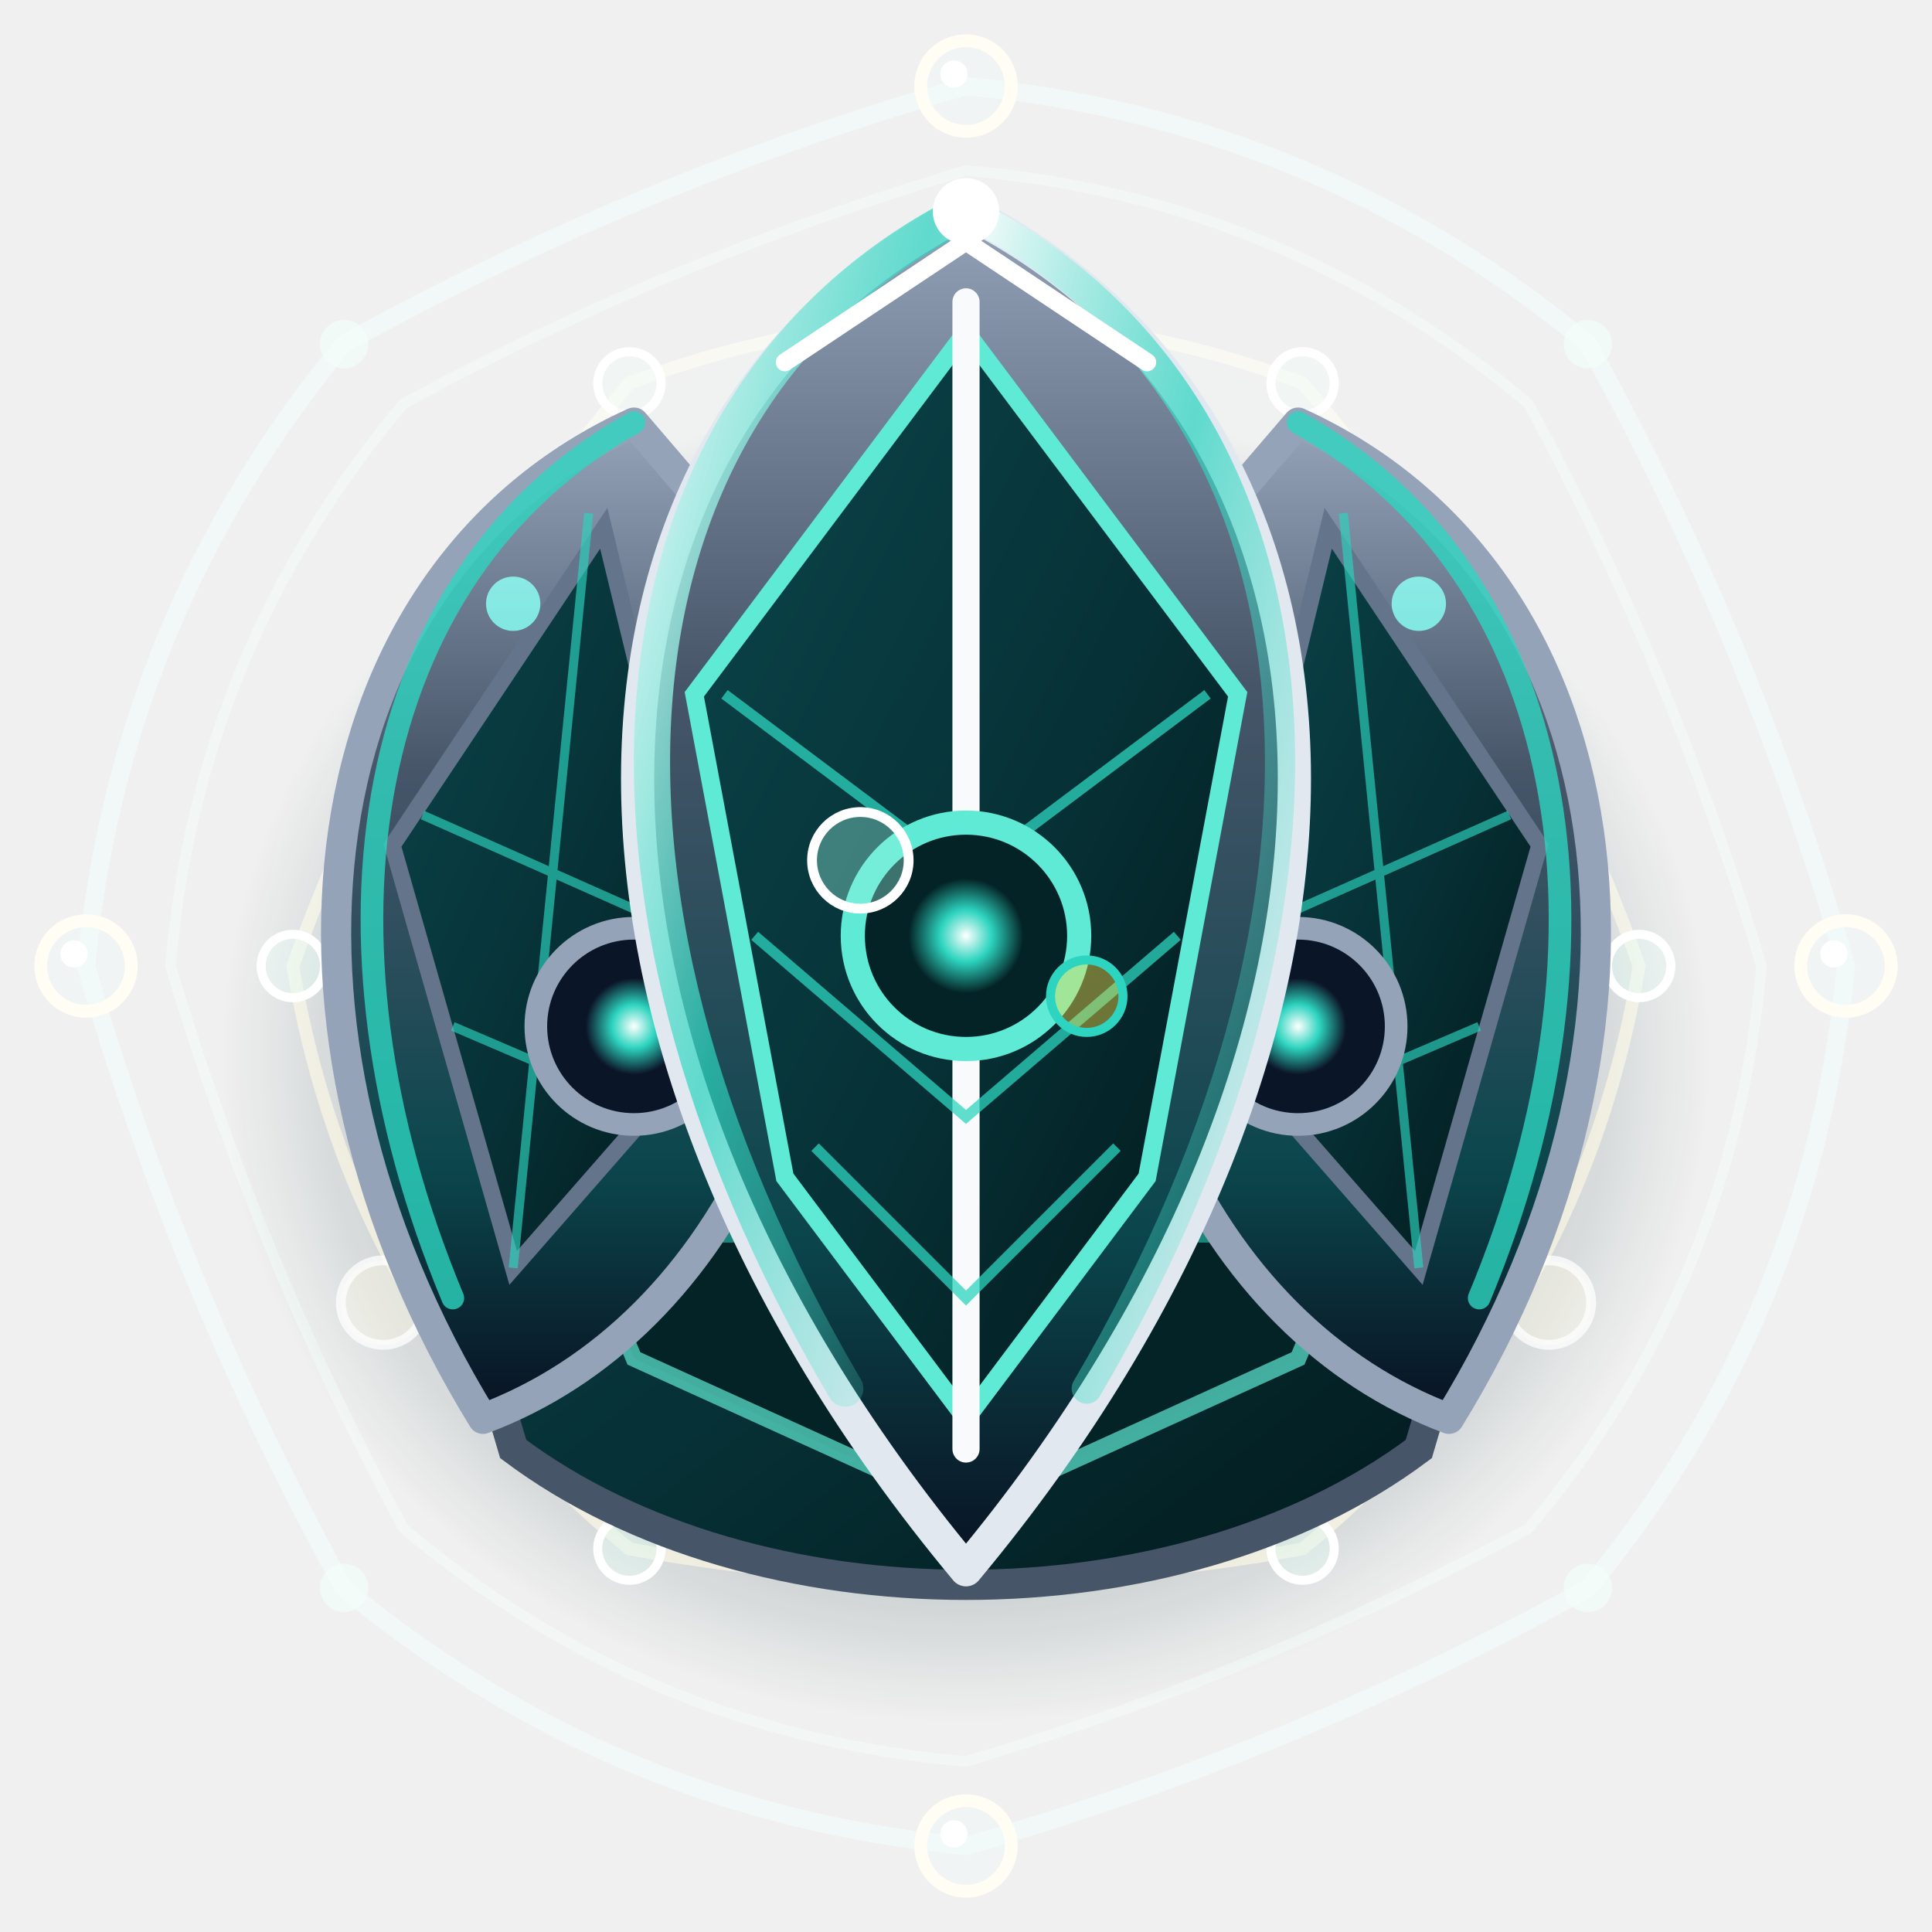
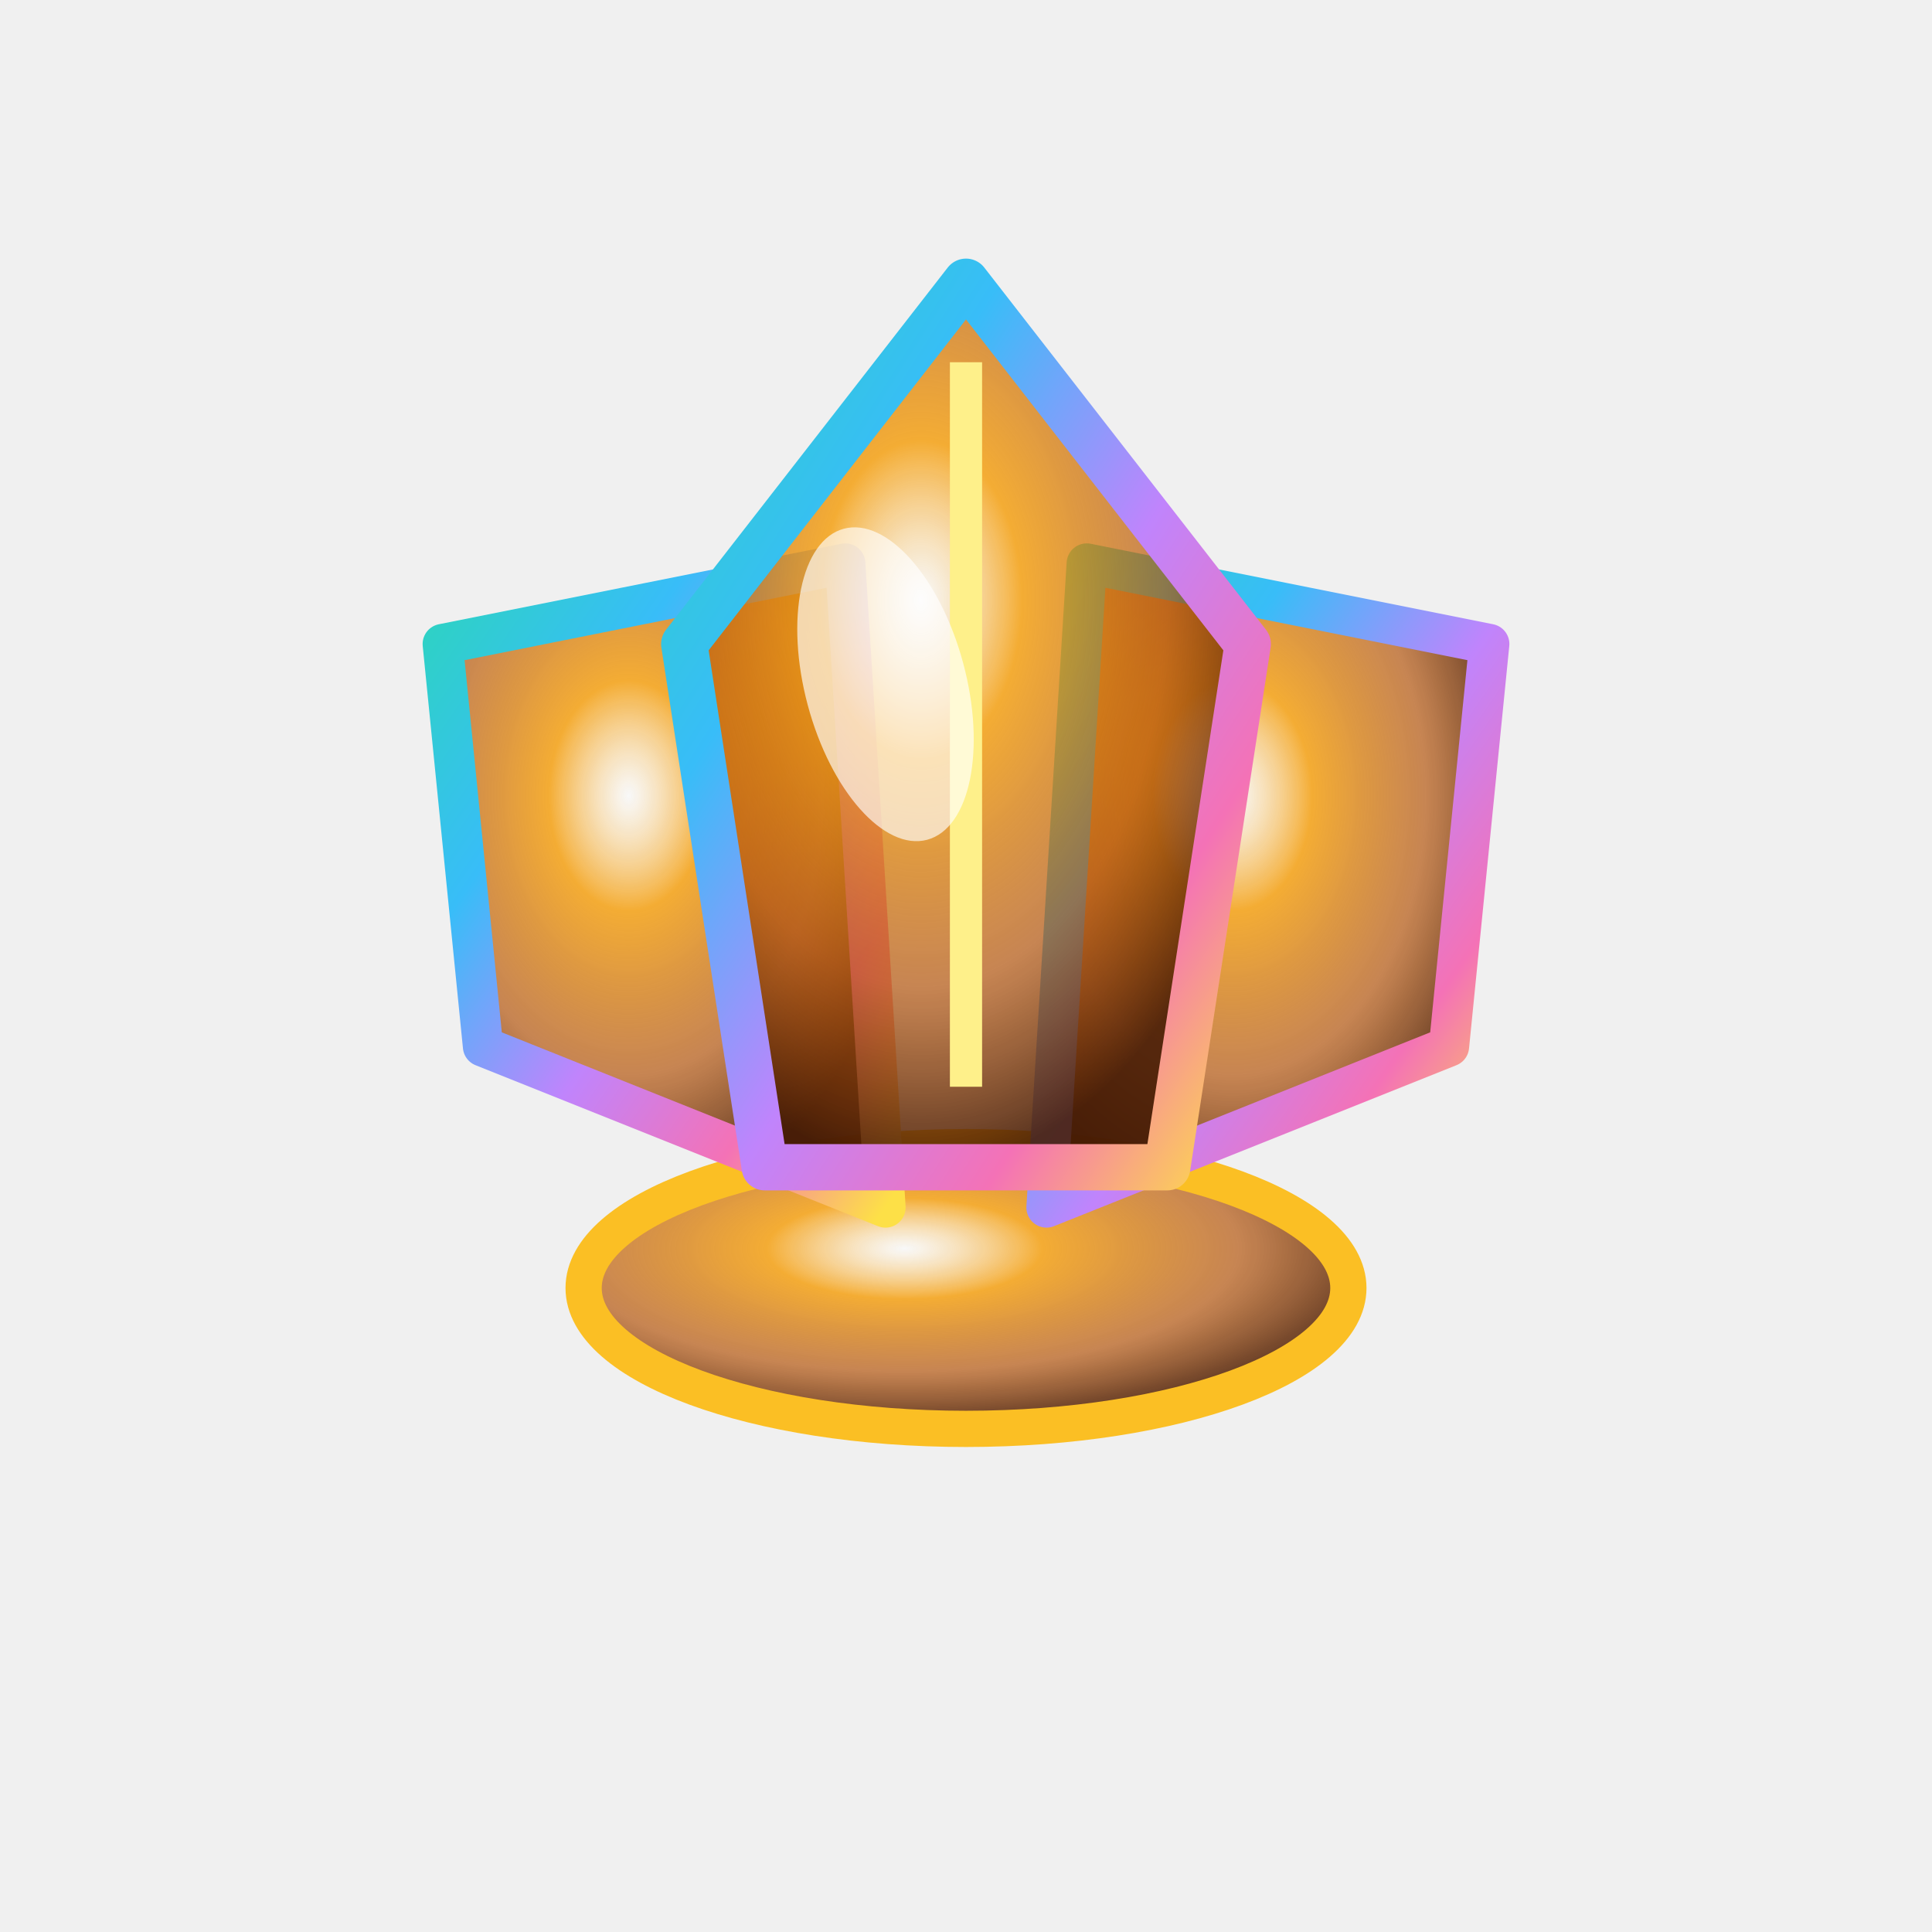
- <svg xmlns="http://www.w3.org/2000/svg" viewBox="0 0 128 128" fill="none" data-rig-id="util-scales-lv1-rig" data-root-anchor="64,64" data-has-aura="true">
+ <svg xmlns="http://www.w3.org/2000/svg" viewBox="0 0 96 96" width="100%" height="100%" data-rig-id="util-scales-lv1-rig">
  <defs>
-     <radialGradient id="us1-cast-shadow" cx="50%" cy="50%" r="50%">
-       <stop offset="0%" stop-color="#021317" stop-opacity="0.65" />
-       <stop offset="62%" stop-color="#03181c" stop-opacity="0.28" />
-       <stop offset="100%" stop-color="#03181c" stop-opacity="0" />
+     <radialGradient id="usc-jelly" cx="42%" cy="36%" r="64%">
+       <stop offset="0%" stop-color="#ffffff" stop-opacity="0.54" />
+       <stop offset="28%" stop-color="#f59e0b" stop-opacity="0.82" />
+       <stop offset="68%" stop-color="#b45309" stop-opacity="0.68" />
+       <stop offset="100%" stop-color="#451a03" stop-opacity="0.88" />
    </radialGradient>
-     <radialGradient id="us1-aura-field" cx="50%" cy="50%" r="50%">
-       <stop offset="0%" stop-color="#5eead4" stop-opacity="0.26" />
-       <stop offset="60%" stop-color="#0d9488" stop-opacity="0.10" />
-       <stop offset="100%" stop-color="#03181c" stop-opacity="0" />
+     <radialGradient id="usc-core" cx="45%" cy="40%" r="55%">
+       <stop offset="0%" stop-color="#ffffff" stop-opacity="0.96" />
+       <stop offset="38%" stop-color="#fde047" stop-opacity="0.92" />
+       <stop offset="78%" stop-color="#f59e0b" stop-opacity="0.65" />
+       <stop offset="100%" stop-color="#b45309" stop-opacity="0.0" />
    </radialGradient>
-     <linearGradient id="us1-chitin-dark" x1="0%" y1="0%" x2="100%" y2="100%">
-       <stop offset="0%" stop-color="#0b464c" />
-       <stop offset="55%" stop-color="#063136" />
-       <stop offset="100%" stop-color="#021619" />
+     <linearGradient id="usc-irid" x1="0%" y1="0%" x2="100%" y2="100%">
+       <stop offset="0%" stop-color="#2dd4bf" />
+       <stop offset="28%" stop-color="#38bdf8" />
+       <stop offset="55%" stop-color="#c084fc" />
+       <stop offset="78%" stop-color="#f472b6" />
+       <stop offset="100%" stop-color="#fde047" />
    </linearGradient>
-     <linearGradient id="us1-scale-plate" x1="0%" y1="0%" x2="0%" y2="100%">
-       <stop offset="0%" stop-color="#94a3b8" />
-       <stop offset="35%" stop-color="#475569" />
-       <stop offset="75%" stop-color="#0b464c" />
-       <stop offset="100%" stop-color="#091122" />
+     <linearGradient id="usc-stem" x1="50%" y1="0%" x2="50%" y2="100%">
+       <stop offset="0%" stop-color="#fde047" stop-opacity="0.92" />
+       <stop offset="55%" stop-color="#f59e0b" stop-opacity="0.78" />
+       <stop offset="100%" stop-color="#b45309" stop-opacity="0.42" />
    </linearGradient>
-     <radialGradient id="us1-joint-core" cx="50%" cy="50%" r="50%">
-       <stop offset="0%" stop-color="#ffffff" />
-       <stop offset="45%" stop-color="#2dd4bf" />
-       <stop offset="100%" stop-color="#2dd4bf" stop-opacity="0" />
-     </radialGradient>
-     <linearGradient id="us1-rim-glow" x1="0%" y1="0%" x2="100%" y2="100%">
-       <stop offset="0%" stop-color="#ffffff" stop-opacity="0.92" />
-       <stop offset="45%" stop-color="#2dd4bf" stop-opacity="0.72" />
-       <stop offset="100%" stop-color="#5eead4" stop-opacity="0" />
-     </linearGradient>
-     <radialGradient id="confocal-halo" cx="50%" cy="50%" r="50%">
-       <stop offset="0%" stop-color="#2dd4bf" stop-opacity="0" />
-       <stop offset="68%" stop-color="#2dd4bf" stop-opacity="0.16" />
-       <stop offset="86%" stop-color="#a855f7" stop-opacity="0.32" />
-       <stop offset="100%" stop-color="#03181c" stop-opacity="0" />
-     </radialGradient>
  </defs>
-   <g id="part-shadow-cast" data-pivot="64,70" data-parent="root" data-z-index="1" data-blend="multiply" style="mix-blend-mode: multiply">
-     <ellipse cx="64" cy="70" rx="50" ry="44" fill="url(#us1-cast-shadow)" />
-     <ellipse cx="64" cy="72" rx="34" ry="28" fill="#021317" fill-opacity="0.35" />
+   <g id="part-shadow-cast" />
+   <g id="part-aura-ring-outer" />
+   <g id="part-aura-ring-inner" />
+   <g id="part-scale-base-dermis">
+     <ellipse cx="48" cy="64" rx="19" ry="7" fill="url(#usc-jelly)" stroke="#fbbf24" stroke-width="1.8" />
  </g>
-   <g id="part-aura-ring-outer" data-pivot="64,64" data-parent="root" data-z-index="4" data-blend="screen" data-motion="spin-cw" style="mix-blend-mode: screen">
-     <circle cx="64" cy="64" r="62" fill="url(#us1-aura-field)" />
-     <path fill="none" stroke="#2dd4bf" stroke-width="1.2" stroke-opacity="0.65" d="M122.3,64 Q120.08,87.23 105.22,105.22 Q85.58,116.09 64,122.3 Q40.77,120.08 22.78,105.22 Q11.91,85.58 5.7,64 Q7.92,40.77 22.78,22.78 Q42.42,11.91 64,5.7 Q87.23,7.92 105.22,22.78 Q116.09,42.42 122.3,64 Z" stroke-linecap="round" stroke-linejoin="round" />
-     <path fill="none" stroke="#34d399" stroke-width="0.7" stroke-opacity="0.5" d="M116.7,64 Q114.91,85.09 101.26,101.26 Q83.43,110.91 64,116.7 Q42.91,114.91 26.74,101.26 Q17.09,83.43 11.3,64 Q13.09,42.91 26.74,26.74 Q44.57,17.09 64,11.3 Q85.09,13.09 101.26,26.74 Q110.91,44.57 116.7,64 Z" stroke-linecap="round" stroke-linejoin="round" />
-     <circle cx="122.3" cy="64" r="3.0" fill="#2dd4bf" fill-opacity="0.35" stroke="#fde047" stroke-width="0.85" />
-     <circle cx="121.5" cy="63.2" r="0.9" fill="#ffffff" />
-     <circle cx="105.2" cy="105.2" r="1.6" fill="#34d399" fill-opacity="0.8" />
-     <circle cx="64" cy="122.3" r="3.0" fill="#2dd4bf" fill-opacity="0.35" stroke="#fde047" stroke-width="0.85" />
-     <circle cx="63.2" cy="121.5" r="0.9" fill="#ffffff" />
-     <circle cx="22.8" cy="105.2" r="1.6" fill="#34d399" fill-opacity="0.8" />
-     <circle cx="5.7" cy="64" r="3.0" fill="#2dd4bf" fill-opacity="0.35" stroke="#fde047" stroke-width="0.85" />
-     <circle cx="4.9" cy="63.2" r="0.9" fill="#ffffff" />
-     <circle cx="22.8" cy="22.8" r="1.6" fill="#34d399" fill-opacity="0.8" />
-     <circle cx="64" cy="5.7" r="3.0" fill="#2dd4bf" fill-opacity="0.35" stroke="#fde047" stroke-width="0.85" />
-     <circle cx="63.2" cy="4.9" r="0.9" fill="#ffffff" />
-     <circle cx="105.2" cy="22.8" r="1.6" fill="#34d399" fill-opacity="0.8" />
+   <g id="part-scale-plate-right">
+     <polygon points="52,60 72,52 74,32 54,28" fill="url(#usc-jelly)" stroke="url(#usc-irid)" stroke-width="2" stroke-linejoin="round" />
  </g>
-   <g id="part-aura-ring-inner" data-pivot="64,64" data-parent="root" data-z-index="5" data-blend="screen" data-motion="spin-ccw" style="mix-blend-mode: screen">
-     <path fill="none" stroke="#fde047" stroke-width="0.85" stroke-opacity="0.62" d="M108.6,64 Q104.7,87.5 86.3,102.62 Q64,106.68 41.7,102.62 Q23.3,87.5 19.4,64 Q27.04,42.66 41.7,25.38 Q64,17 86.3,25.38 Q100.96,42.66 108.6,64 Z" stroke-linecap="round" stroke-linejoin="round" />
-     <circle cx="108.6" cy="64" r="2.1" fill="#34d399" fill-opacity="0.45" stroke="#ffffff" stroke-width="0.6" />
-     <circle cx="86.3" cy="102.6" r="2.1" fill="#34d399" fill-opacity="0.45" stroke="#ffffff" stroke-width="0.6" />
-     <circle cx="41.7" cy="102.6" r="2.1" fill="#34d399" fill-opacity="0.45" stroke="#ffffff" stroke-width="0.6" />
-     <circle cx="19.4" cy="64" r="2.1" fill="#34d399" fill-opacity="0.45" stroke="#ffffff" stroke-width="0.6" />
-     <circle cx="41.7" cy="25.4" r="2.1" fill="#34d399" fill-opacity="0.45" stroke="#ffffff" stroke-width="0.6" />
-     <circle cx="86.3" cy="25.4" r="2.1" fill="#34d399" fill-opacity="0.45" stroke="#ffffff" stroke-width="0.6" />
-     <circle cx="102.62" cy="86.3" r="2.8" fill="#fde047" fill-opacity="0.38" stroke="#ffffff" stroke-width="0.65" stroke-opacity="0.75" />
-     <circle cx="25.38" cy="86.3" r="2.8" fill="#fde047" fill-opacity="0.38" stroke="#ffffff" stroke-width="0.65" stroke-opacity="0.75" />
-     <circle cx="64" cy="19.4" r="2.8" fill="#fde047" fill-opacity="0.38" stroke="#ffffff" stroke-width="0.65" stroke-opacity="0.75" />
+   <g id="part-scale-plate-left">
+     <polygon points="44,60 24,52 22,32 42,28" fill="url(#usc-jelly)" stroke="url(#usc-irid)" stroke-width="2" stroke-linejoin="round" />
  </g>
-   <g id="part-scale-base-dermis" data-pivot="64,74" data-parent="root" data-z-index="10" data-blend="normal">
-     <path d="M24 62 C24 38 104 38 104 62 L94 96 C78 108 50 108 34 96 Z" fill="url(#us1-chitin-dark)" stroke="#475569" stroke-width="2.0" />
-     <path d="M32 66 L64 52 L96 66 L86 90 L64 100 L42 90 Z" fill="#042326" stroke="#5eead4" stroke-width="1.1" stroke-opacity="0.7" />
-     <path d="M40 72 L88 72 M46 82 L82 82 M64 52 L64 100" stroke="#2dd4bf" stroke-width="0.65" stroke-opacity="0.55" />
-     <circle cx="64" cy="74" r="6" fill="#063136" stroke="#2dd4bf" stroke-width="1.4" />
+   <g id="part-scale-plate-center">
+     <polygon points="48,14 62,32 58,58 38,58 34,32" fill="url(#usc-jelly)" stroke="url(#usc-irid)" stroke-width="2.3" stroke-linejoin="round" />
+     <path d="M 48 18 L 48 54" stroke="#fef08a" stroke-width="1.6" />
  </g>
-   <g id="part-scale-plate-right" data-pivot="86,68" data-parent="part-scale-base-dermis" data-z-index="20" data-blend="normal" data-motion="rotate-sym-right">
-     <path d="M86 28 C108 38 112 68 96 94 C80 88 70 68 74 42 Z" fill="url(#us1-scale-plate)" stroke="#94a3b8" stroke-width="2.0" stroke-linejoin="round" />
-     <path d="M88 35 L102 56 L94 84 L80 68 Z" fill="url(#us1-chitin-dark)" stroke="#64748b" stroke-width="1.1" />
-     <path d="M89 34 L94 84 M100 54 L82 62 M98 68 L84 74" stroke="#2dd4bf" stroke-width="0.6" stroke-opacity="0.65" />
-     <circle cx="86" cy="68" r="6.5" fill="#0b1528" stroke="#94a3b8" stroke-width="1.5" />
-     <circle cx="86" cy="68" r="3.2" fill="url(#us1-joint-core)" />
+   <g id="part-light-rim-scales">
+     <ellipse cx="44" cy="34" rx="4" ry="8" transform="rotate(-15 44 34)" fill="#ffffff" opacity="0.65" />
  </g>
-   <g id="part-scale-plate-left" data-pivot="42,68" data-parent="part-scale-base-dermis" data-z-index="20" data-blend="normal" data-motion="rotate-sym-left">
-     <path d="M42 28 C20 38 16 68 32 94 C48 88 58 68 54 42 Z" fill="url(#us1-scale-plate)" stroke="#94a3b8" stroke-width="2.0" stroke-linejoin="round" />
-     <path d="M40 35 L26 56 L34 84 L48 68 Z" fill="url(#us1-chitin-dark)" stroke="#64748b" stroke-width="1.1" />
-     <path d="M39 34 L34 84 M28 54 L46 62 M30 68 L44 74" stroke="#2dd4bf" stroke-width="0.6" stroke-opacity="0.65" />
-     <circle cx="42" cy="68" r="6.5" fill="#0b1528" stroke="#94a3b8" stroke-width="1.5" />
-     <circle cx="42" cy="68" r="3.2" fill="url(#us1-joint-core)" />
-   </g>
-   <g id="part-scale-plate-center" data-pivot="64,62" data-parent="part-scale-base-dermis" data-z-index="30" data-blend="normal" data-motion="translate-y">
-     <path d="M64 14 C36 28 34 68 64 104 C94 68 92 28 64 14 Z" fill="url(#us1-scale-plate)" stroke="#e2e8f0" stroke-width="2.2" stroke-linejoin="round" />
-     <polygon points="64,22 82,46 76,78 64,94 52,78 46,46" fill="url(#us1-chitin-dark)" stroke="#5eead4" stroke-width="1.2" />
-     <line x1="64" y1="20" x2="64" y2="96" stroke="#f8fafc" stroke-width="1.8" stroke-linecap="round" />
-     <path d="M48 46 L64 58 L80 46 M50 62 L64 74 L78 62 M54 76 L64 86 L74 76" stroke="#2dd4bf" stroke-width="0.7" stroke-opacity="0.75" />
-     <circle cx="64" cy="62" r="7.5" fill="#042326" stroke="#5eead4" stroke-width="1.6" />
-     <circle cx="64" cy="62" r="3.8" fill="url(#us1-joint-core)" />
-     <circle cx="57" cy="57" r="3.2" fill="#99f6e4" fill-opacity="0.38" stroke="#ffffff" stroke-width="0.65" />
-     <circle cx="72" cy="66" r="2.4" fill="#fde047" fill-opacity="0.42" stroke="#2dd4bf" stroke-width="0.6" />
-   </g>
-   <g id="part-light-rim-scales" data-pivot="64,62" data-parent="part-scale-plate-center" data-z-index="45" data-blend="plus-lighter" style="mix-blend-mode: plus-lighter">
-     <path d="M64 14 C40 26 36 58 56 92" stroke="url(#us1-rim-glow)" stroke-width="2.4" stroke-linecap="round" />
-     <path d="M64 14 C88 26 92 58 72 92" stroke="url(#us1-rim-glow)" stroke-width="2.0" stroke-linecap="round" />
-     <path d="M42 28 C24 38 20 62 30 86 M86 28 C104 38 108 62 98 86" stroke="#2dd4bf" stroke-width="1.5" stroke-opacity="0.8" stroke-linecap="round" />
-   </g>
-   <g id="part-aura-corona-top" data-pivot="64,64" data-parent="root" data-z-index="65" data-blend="screen" data-motion="pulse-breathe" style="mix-blend-mode: screen">
-     <path d="M52 24 L64 16 L76 24" stroke="#ffffff" stroke-width="1.2" stroke-linecap="round" />
-     <circle cx="64" cy="14" r="2.2" fill="#ffffff" />
-     <circle cx="34" cy="40" r="1.8" fill="#2dd4bf" />
-     <circle cx="94" cy="40" r="1.8" fill="#2dd4bf" />
-   </g>
+   <g id="part-aura-corona-top" />
</svg>
